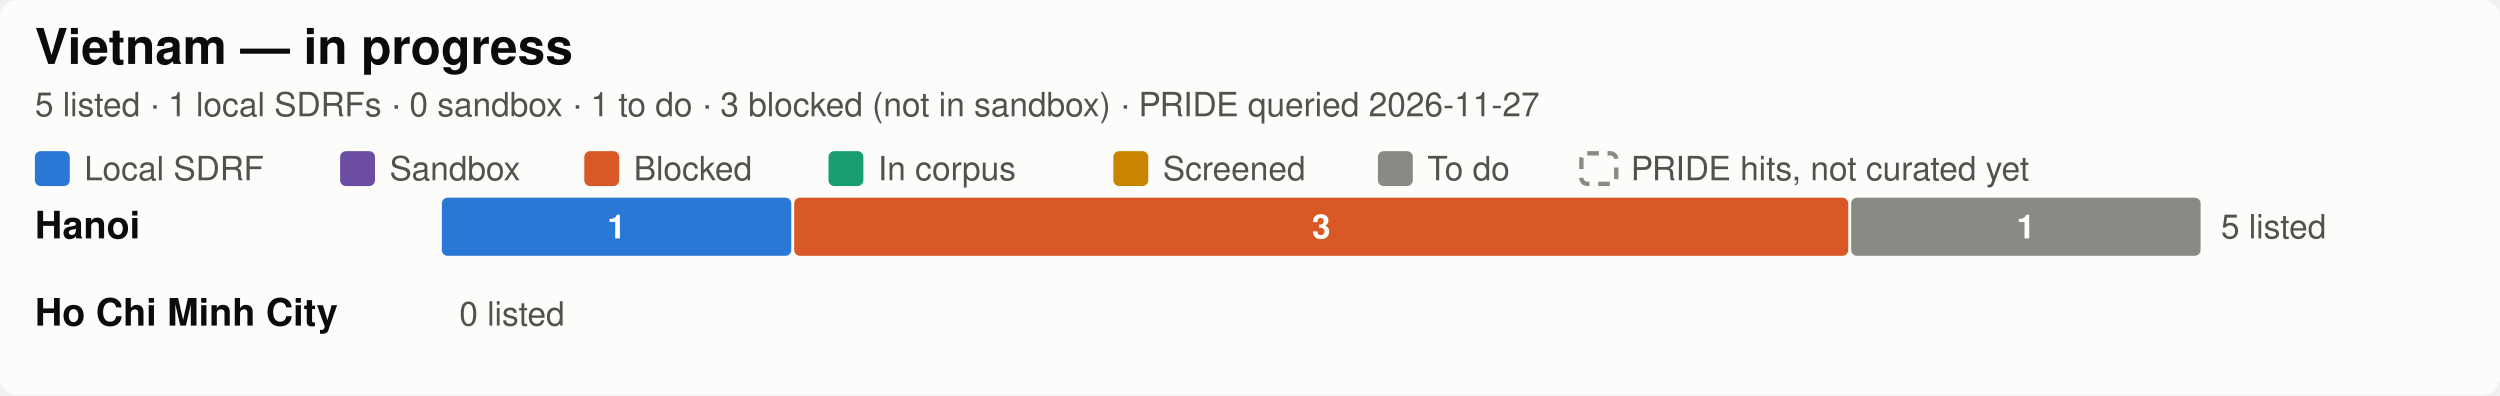
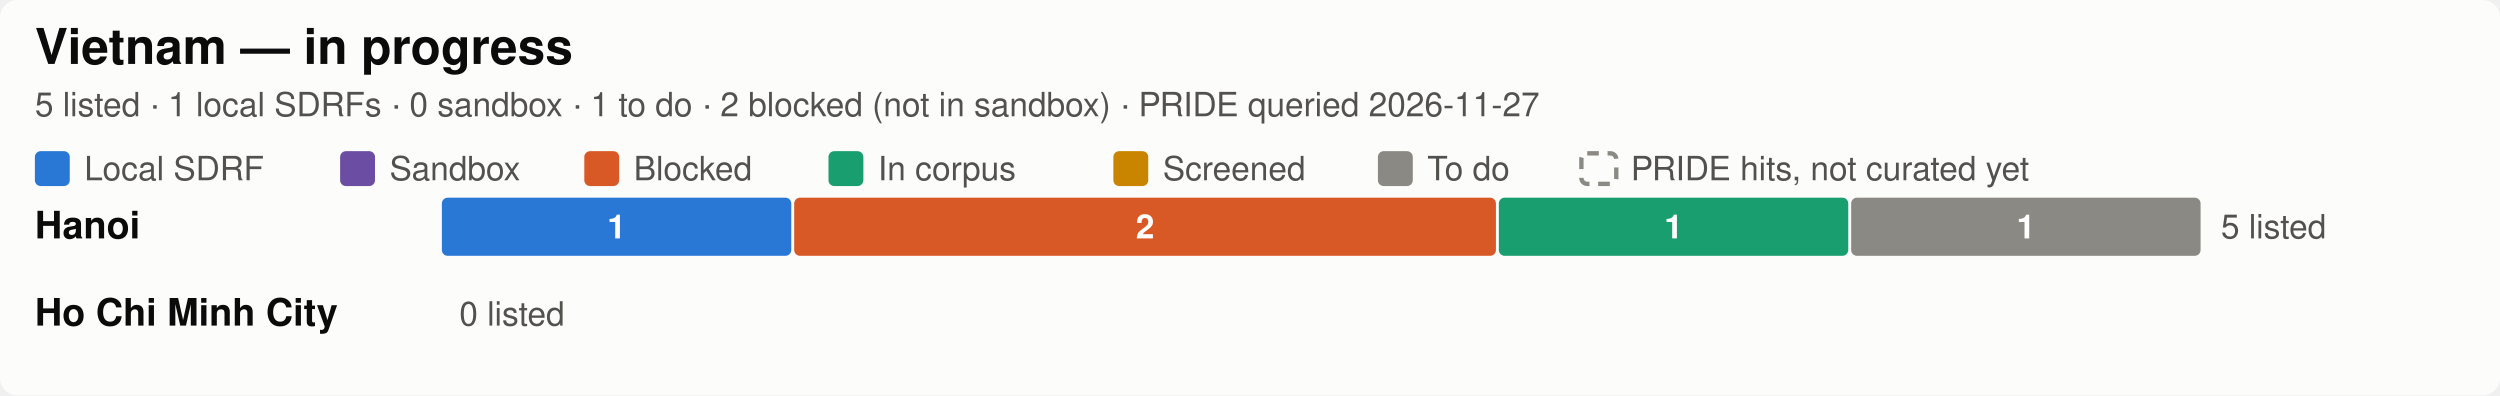
<svg xmlns="http://www.w3.org/2000/svg" width="860" height="136.0" viewBox="0 0 860 136.0" role="img" aria-label="Vietnam SDRF progress by city">
  <style>
  .bg { fill: #fcfcfb; }
  .title { fill: #0b0b0b; font-size: 17px; font-weight: 600; }
  .city { fill: #0b0b0b; font-size: 13px; font-weight: 600; }
  .sub, .legend, .total, .axis { fill: #52514e; font-size: 11.5px; }
  .seg { font-size: 11.5px; font-weight: 600; fill: #ffffff; font-variant-numeric: tabular-nums; }
  .uncurated { fill: none; stroke: #8a8983; stroke-width: 1.5; stroke-dasharray: 4 3; }
  .grid { stroke: #e8e7e2; stroke-width: 1; }
  text { font-family: -apple-system, "Segoe UI", Helvetica, Arial, sans-serif; }
  .c-annotated { fill: #2a78d6; }
  .c-sandbox { fill: #6b4ea3; }
  .c-blocked { fill: #d95926; }
  .c-in_corpus { fill: #199e70; }
  .c-screened { fill: #c98500; }
  .c-todo { fill: #8a8983; }

  @media (prefers-color-scheme: dark) {
    .bg { fill: #1a1a19; }
    .title, .city { fill: #ffffff; }
    .sub, .legend, .total, .axis { fill: #c3c2b7; }
    .uncurated { stroke: #8f8e86; }
    .grid { stroke: #3a3a37; }
    .c-annotated { fill: #3987e5; }
    .c-sandbox { fill: #7d5fb5; }
    .c-blocked { fill: #d95926; }
    .c-in_corpus { fill: #199e70; }
    .c-screened { fill: #c98500; }
    .c-todo { fill: #6b6a65; }
  }
</style>
  <rect class="bg" width="860" height="136.0" rx="6" />
  <text class="title" x="12" y="22">Vietnam — in progress</text>
-   <text class="sub" x="12" y="40">5 listed · 1 local SDRFs · 0 sandbox · 1 to do · 3 blocked (not in sandbox) · PRIDE queried 2026-11-27</text>
+   <text class="sub" x="12" y="40">5 listed · 1 local SDRFs · 0 sandbox · 1 to do · 2 blocked (not in sandbox) · PRIDE queried 2026-11-27</text>
  <rect class="c-annotated" fill="#2a78d6" x="12.0" y="52.0" width="12" height="12" rx="2" />
  <text class="legend" x="29.0" y="62.0">Local SDRF</text>
  <rect class="c-sandbox" fill="#6b4ea3" x="117.0" y="52.0" width="12" height="12" rx="2" />
  <text class="legend" x="134.0" y="62.0">Sandbox</text>
  <rect class="c-blocked" fill="#d95926" x="201.0" y="52.0" width="12" height="12" rx="2" />
  <text class="legend" x="218.0" y="62.0">Blocked</text>
  <rect class="c-in_corpus" fill="#199e70" x="285.0" y="52.0" width="12" height="12" rx="2" />
  <text class="legend" x="302.0" y="62.0">In corpus</text>
  <rect class="c-screened" fill="#c98500" x="383.0" y="52.0" width="12" height="12" rx="2" />
  <text class="legend" x="400.0" y="62.0">Screened</text>
  <rect class="c-todo" fill="#8a8983" x="474.0" y="52.0" width="12" height="12" rx="2" />
  <text class="legend" x="491.0" y="62.0">To do</text>
  <rect class="uncurated" fill="none" stroke="#8a8983" x="544.0" y="52.75" width="12" height="10.5" rx="2" />
  <text class="legend" x="561.0" y="62.0">PRIDE hits, not curated yet</text>
  <text class="city" x="12" y="82.0">Hanoi</text>
  <rect class="c-annotated" fill="#2a78d6" x="152.0" y="68.0" width="120.2" height="20" rx="2" />
  <text class="seg" x="212.1" y="82.0" text-anchor="middle">1</text>
-   <rect class="c-blocked" fill="#d95926" x="273.2" y="68.0" width="362.6" height="20" rx="2" />
-   <text class="seg" x="454.5" y="82.0" text-anchor="middle">3</text>
+   <rect class="c-blocked" fill="#d95926" x="273.2" y="68.0" width="241.4" height="20" rx="2" />
+   <text class="seg" x="393.9" y="82.0" text-anchor="middle">2</text>
+   <rect class="c-in_corpus" fill="#199e70" x="515.6" y="68.0" width="120.2" height="20" rx="2" />
+   <text class="seg" x="575.7" y="82.0" text-anchor="middle">1</text>
  <rect class="c-todo" fill="#8a8983" x="636.8" y="68.0" width="120.2" height="20" rx="2" />
  <text class="seg" x="696.9" y="82.0" text-anchor="middle">1</text>
  <text class="total" x="764.0" y="82.0">5 listed</text>
  <text class="city" x="12" y="112.0">Ho Chi Minh City</text>
  <text class="total" x="158.0" y="112.0">0 listed</text>
</svg>
